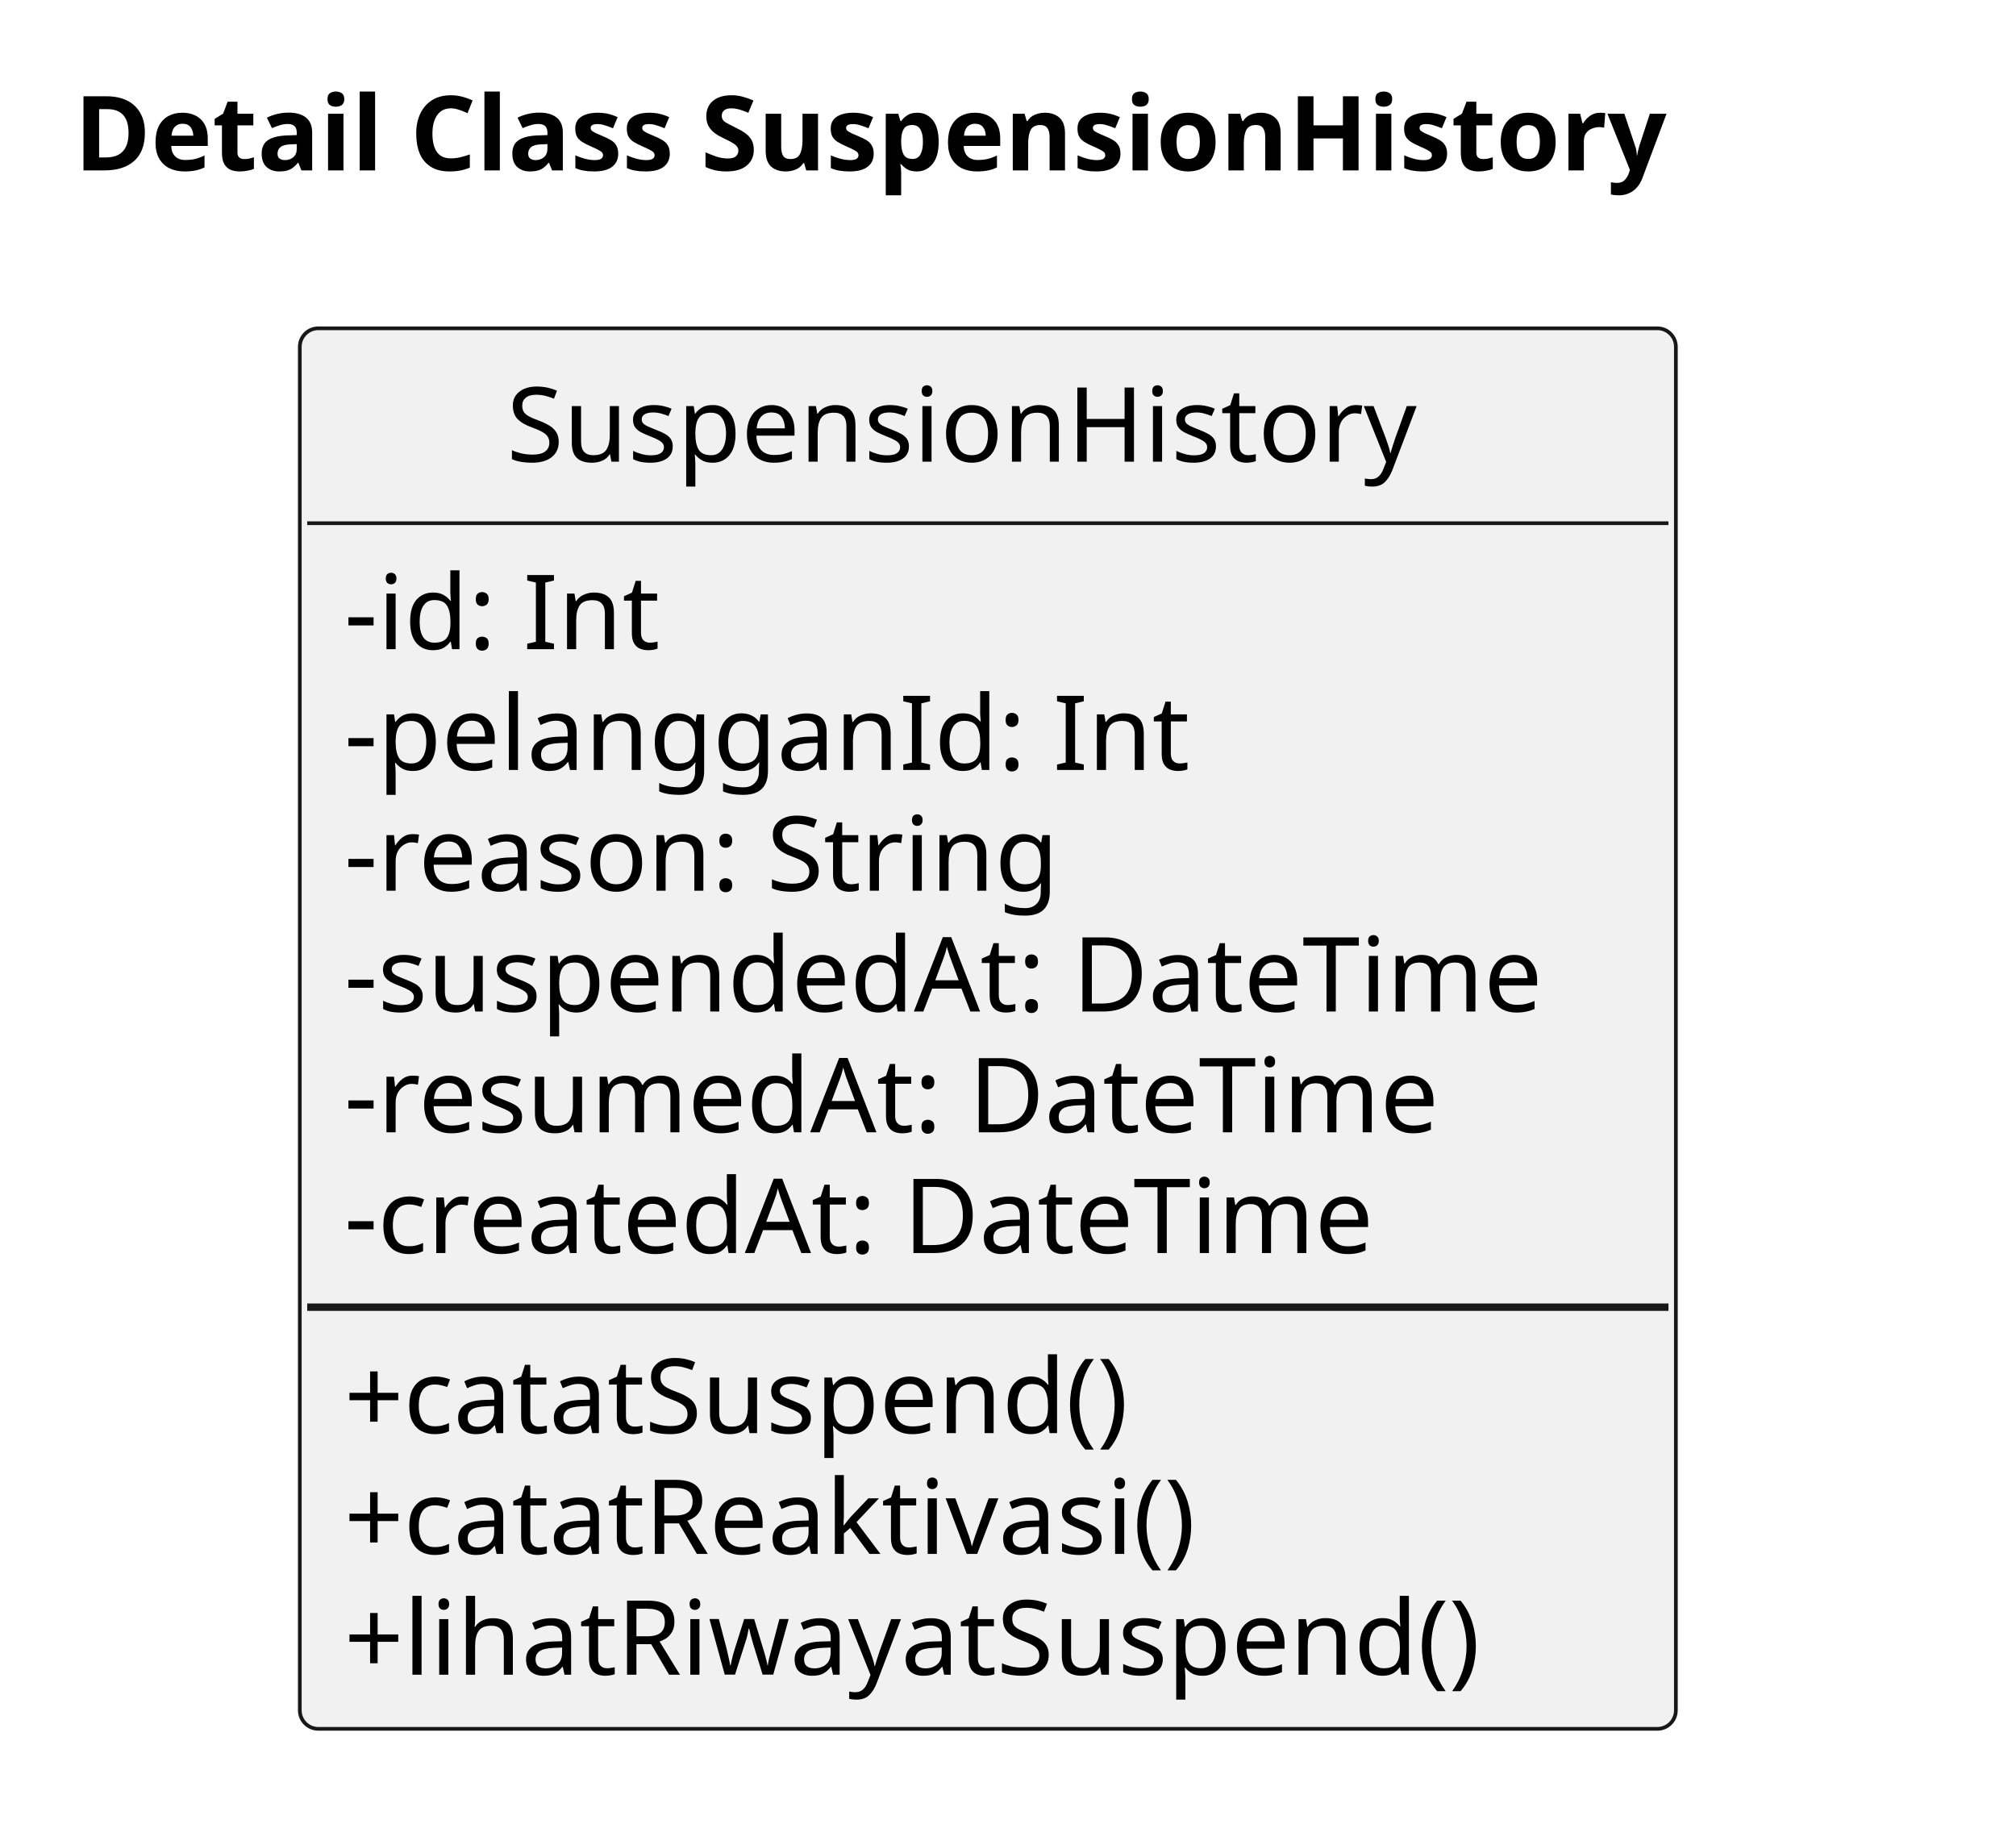
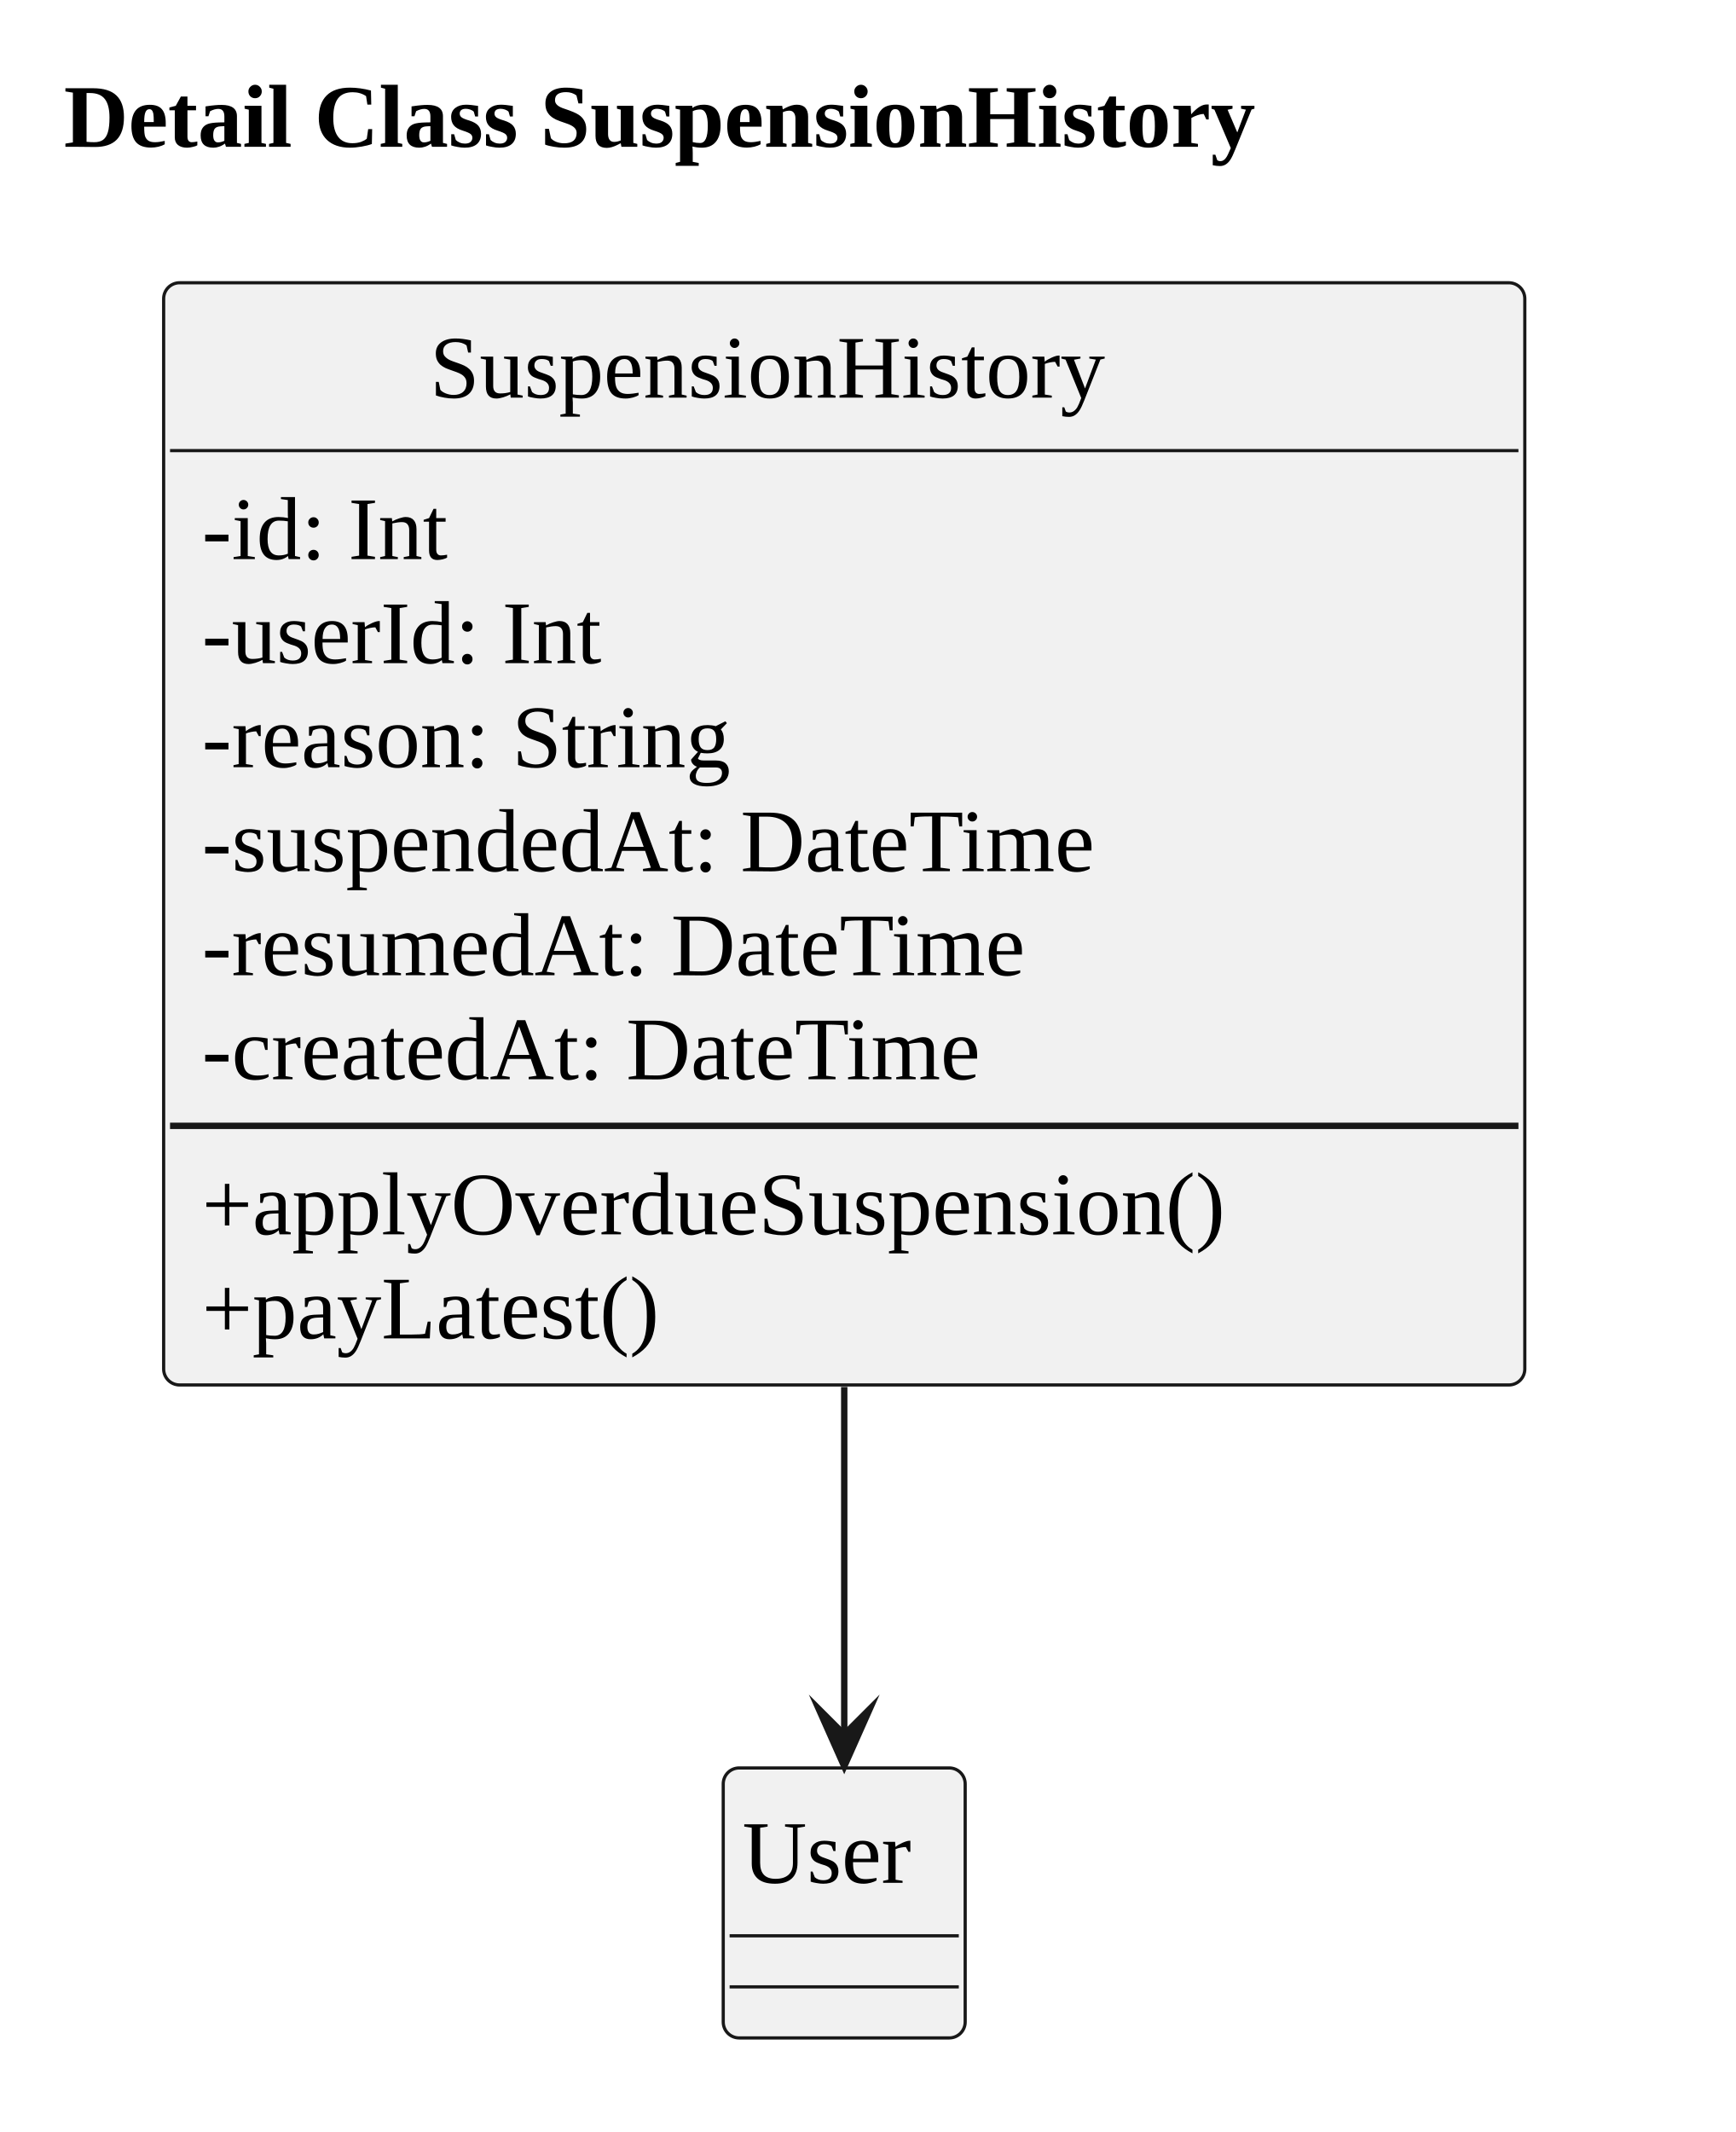
- <svg xmlns="http://www.w3.org/2000/svg" contentStyleType="text/css" data-diagram-type="CLASS" height="246px" preserveAspectRatio="none" style="width:272px;height:246px;background:#FFFFFF;" version="1.1" viewBox="0 0 272 246" width="272px" zoomAndPan="magnify">
+ <svg xmlns="http://www.w3.org/2000/svg" version="1.1" data-diagram-type="CLASS" style="width:272px;height:334px;background:#FFFFFF;" width="272px" height="334px" viewBox="0 0 272 334" zoomAndPan="magnify" preserveAspectRatio="none" contentStyleType="text/css">
  <defs />
  <g>
    <g class="title" data-source-line="1">
-       <text fill="#000000" font-family="sans-serif" font-size="14" font-weight="700" lengthAdjust="spacing" textLength="245.56" x="10" y="22.995">Detail Class SuspensionHistory</text>
+       <text x="10" y="22.995" fill="#000000" font-size="14" lengthAdjust="spacing" textLength="245.56" font-weight="700" font-family="'Times New Roman'">Detail Class SuspensionHistory</text>
    </g>
-     <g class="entity" data-qualified-name="SuspensionHistory" data-source-line="6" id="ent0002">
-       <rect fill="#F1F1F1" height="188.969" rx="2.5" ry="2.5" style="stroke:#181818;stroke-width:0.5;" width="185.66" x="40.45" y="44.297" />
-       <text fill="#000000" font-family="sans-serif" font-size="14" lengthAdjust="spacing" textLength="129.856" x="68.353" y="62.292">SuspensionHistory</text>
-       <line style="stroke:#181818;stroke-width:0.5;" x1="41.45" x2="225.11" y1="70.594" y2="70.594" />
-       <text fill="#000000" font-family="sans-serif" font-size="14" lengthAdjust="spacing" textLength="45.486" x="46.45" y="87.589">-id: Int</text>
-       <text fill="#000000" font-family="sans-serif" font-size="14" lengthAdjust="spacing" textLength="119.793" x="46.45" y="103.886">-pelangganId: Int</text>
-       <text fill="#000000" font-family="sans-serif" font-size="14" lengthAdjust="spacing" textLength="103.681" x="46.45" y="120.183">-reason: String</text>
-       <text fill="#000000" font-family="sans-serif" font-size="14" lengthAdjust="spacing" textLength="173.66" x="46.45" y="136.48">-suspendedAt: DateTime</text>
-       <text fill="#000000" font-family="sans-serif" font-size="14" lengthAdjust="spacing" textLength="159.113" x="46.45" y="152.776">-resumedAt: DateTime</text>
-       <text fill="#000000" font-family="sans-serif" font-size="14" lengthAdjust="spacing" textLength="151.074" x="46.45" y="169.073">-createdAt: DateTime</text>
-       <line style="stroke:#181818;stroke-width:1;" x1="41.45" x2="225.11" y1="176.375" y2="176.375" />
-       <text fill="#000000" font-family="sans-serif" font-size="14" lengthAdjust="spacing" textLength="118.802" x="46.45" y="193.37">+catatSuspend()</text>
-       <text fill="#000000" font-family="sans-serif" font-size="14" lengthAdjust="spacing" textLength="130.942" x="46.45" y="209.667">+catatReaktivasi()</text>
-       <text fill="#000000" font-family="sans-serif" font-size="14" lengthAdjust="spacing" textLength="169.689" x="46.45" y="225.964">+lihatRiwayatSuspend()</text>
+     <g class="entity" data-qualified-name="SuspensionHistory" id="ent0001" data-source-line="8">
+       <rect x="25.642" y="44.297" width="213.277" height="172.672" fill="#F1F1F1" style="stroke:#181818;stroke-width:0.5;" rx="2.5" ry="2.5" />
+       <text x="67.353" y="62.292" fill="#000000" font-size="14" lengthAdjust="spacing" textLength="129.856" font-family="'Times New Roman'">SuspensionHistory</text>
+       <line x1="26.642" y1="70.594" x2="237.919" y2="70.594" style="stroke:#181818;stroke-width:0.5;" />
+       <text x="31.642" y="87.589" fill="#000000" font-size="14" lengthAdjust="spacing" textLength="45.486" font-family="'Times New Roman'">-id: Int</text>
+       <text x="31.642" y="103.886" fill="#000000" font-size="14" lengthAdjust="spacing" textLength="76.262" font-family="'Times New Roman'">-userId: Int</text>
+       <text x="31.642" y="120.183" fill="#000000" font-size="14" lengthAdjust="spacing" textLength="103.681" font-family="'Times New Roman'">-reason: String</text>
+       <text x="31.642" y="136.48" fill="#000000" font-size="14" lengthAdjust="spacing" textLength="173.66" font-family="'Times New Roman'">-suspendedAt: DateTime</text>
+       <text x="31.642" y="152.776" fill="#000000" font-size="14" lengthAdjust="spacing" textLength="159.113" font-family="'Times New Roman'">-resumedAt: DateTime</text>
+       <text x="31.642" y="169.073" fill="#000000" font-size="14" lengthAdjust="spacing" textLength="151.074" font-family="'Times New Roman'">-createdAt: DateTime</text>
+       <line x1="26.642" y1="176.375" x2="237.919" y2="176.375" style="stroke:#181818;stroke-width:1;" />
+       <text x="31.642" y="193.37" fill="#000000" font-size="14" lengthAdjust="spacing" textLength="201.277" font-family="'Times New Roman'">+applyOverdueSuspension()</text>
+       <text x="31.642" y="209.667" fill="#000000" font-size="14" lengthAdjust="spacing" textLength="91.67" font-family="'Times New Roman'">+payLatest()</text>
+     </g>
+     <g class="entity" data-qualified-name="User" id="ent0002" data-source-line="20">
+       <rect x="113.322" y="276.967" width="37.91" height="42.297" fill="#F1F1F1" style="stroke:#181818;stroke-width:0.5;" rx="2.5" ry="2.5" />
+       <text x="116.322" y="294.962" fill="#000000" font-size="14" lengthAdjust="spacing" textLength="31.91" font-family="'Times New Roman'">User</text>
+       <line x1="114.322" y1="303.264" x2="150.232" y2="303.264" style="stroke:#181818;stroke-width:0.5;" />
+       <line x1="114.322" y1="311.264" x2="150.232" y2="311.264" style="stroke:#181818;stroke-width:0.5;" />
+     </g>
+     <g class="link" data-entity-1="ent0001" data-entity-2="ent0002" id="lnk3" data-source-line="20" data-link-type="dependency">
+       <path d="M132.282,217.287 C132.282,239.527 132.282,256.487 132.282,271.727" style="stroke:#181818;stroke-width:1;" fill="none" id="SuspensionHistory-to-User" codeLine="20" />
+       <polygon points="132.282,276.727,136.282,267.727,132.282,271.727,128.282,267.727,132.282,276.727" fill="#181818" style="stroke:#181818;stroke-width:1;stroke-linejoin:miter;stroke-miterlimit:10;" />
    </g>
  </g>
</svg>
